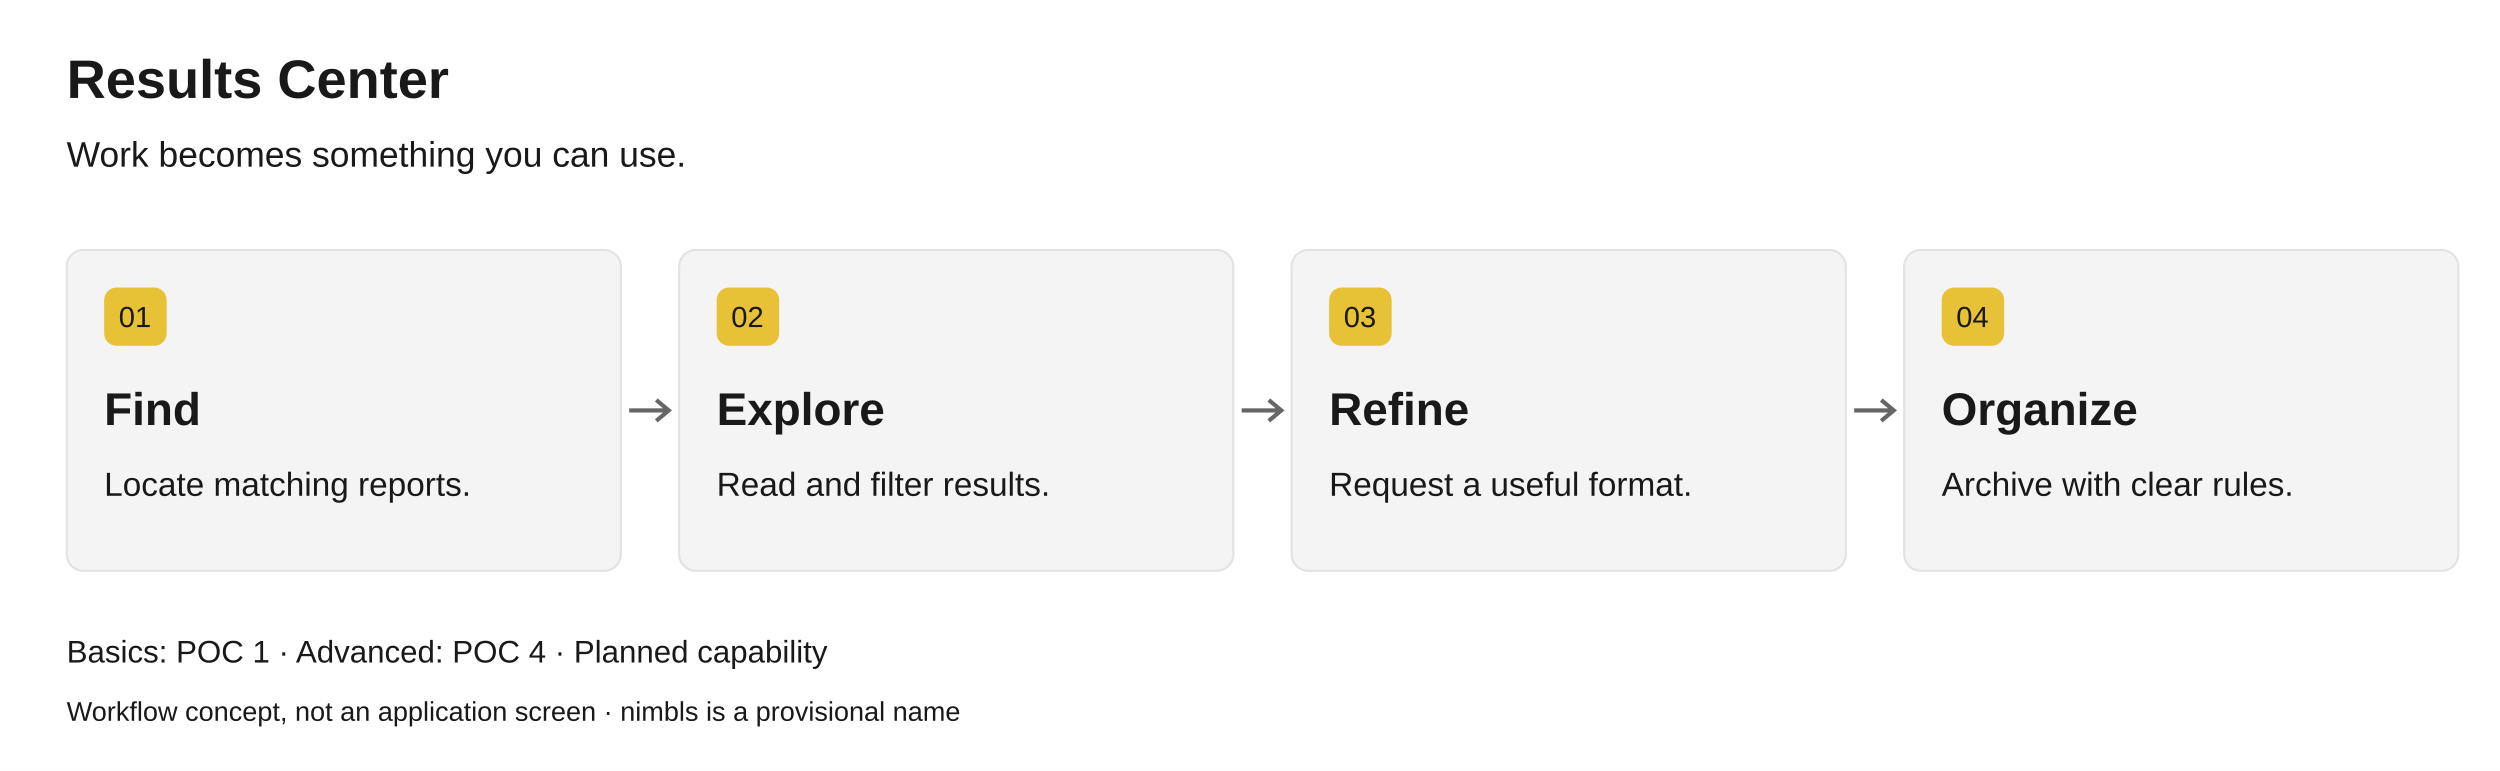
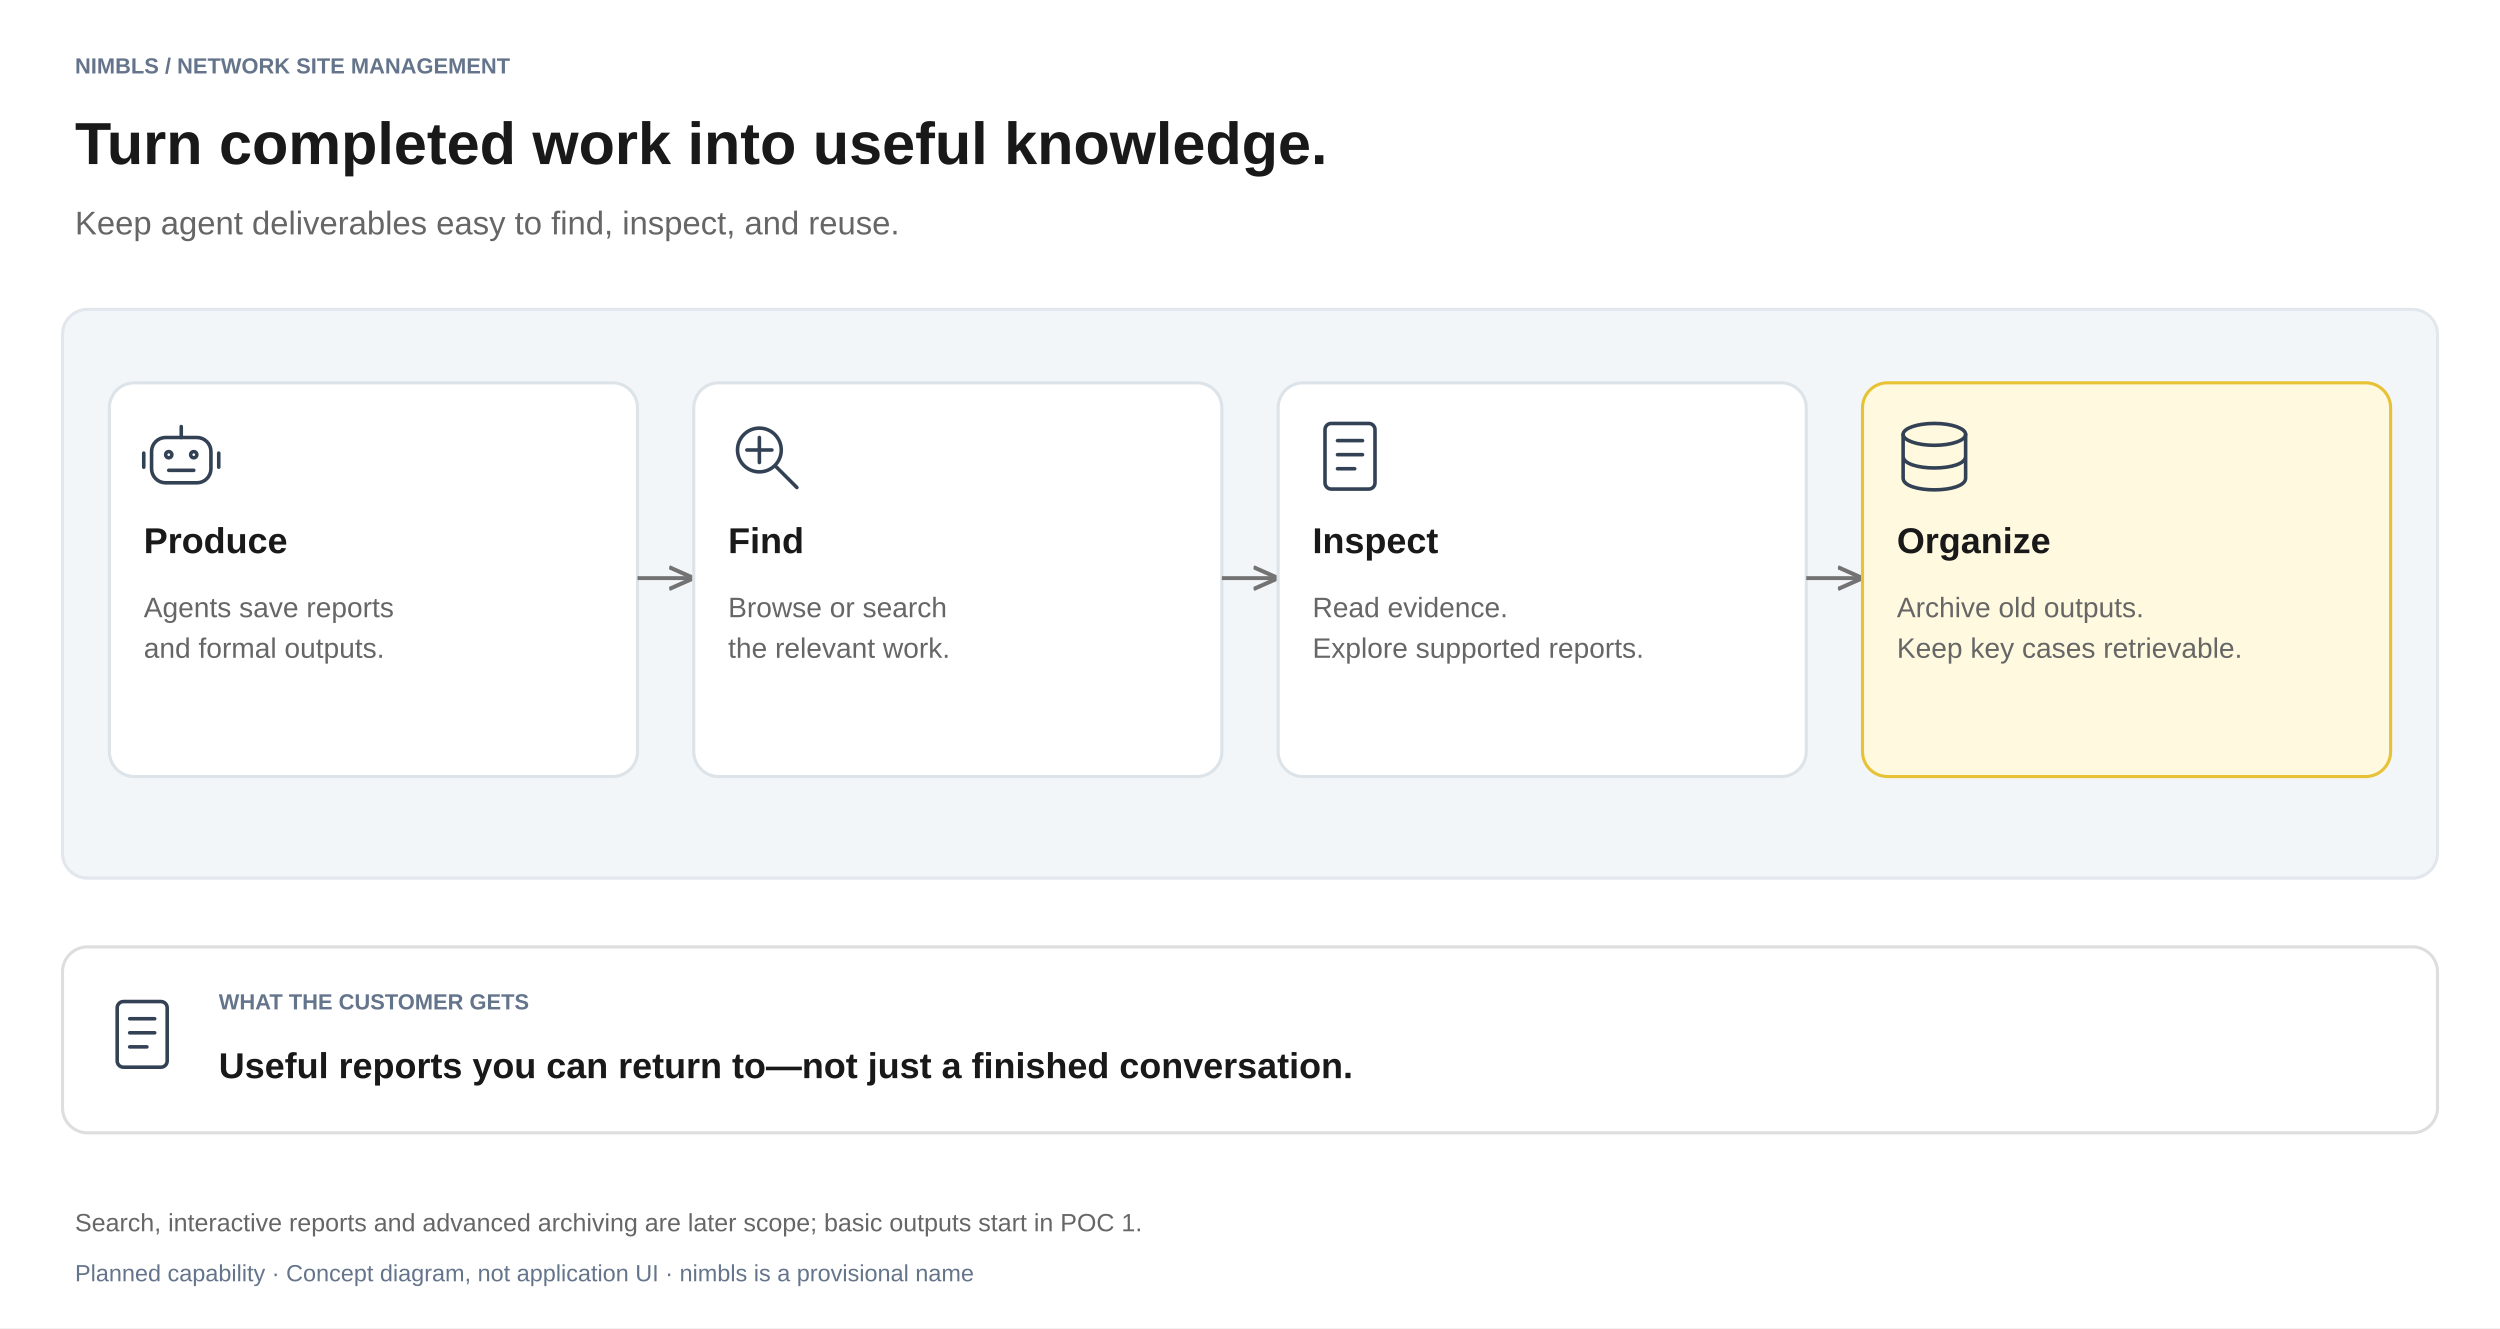
- <svg xmlns="http://www.w3.org/2000/svg" width="1200" height="370" viewBox="0 0 1200 370" role="img" aria-labelledby="title">
-   <style>text{font-family:Arial,sans-serif;fill:#191919}</style>
-   <rect width="1200" height="370" fill="#fff" />
-   <text x="32" y="47" font-size="26" font-weight="700">Results Center</text>
-   <text x="32" y="80" font-size="17" fill="#666">Work becomes something you can use.</text>
-   <rect x="32" y="120" width="266" height="154" rx="8" fill="#f4f4f4" stroke="#e2e2e2" />
-   <rect x="50" y="138" width="30" height="28" rx="6" fill="#e8c236" />
-   <text x="57" y="157" font-size="14">01</text>
-   <text x="50" y="204" font-size="22" font-weight="700">Find</text>
-   <text x="50" y="238" font-size="16">Locate matching reports.</text>
-   <path d="M302 197h19m-6-5 6 5-6 5" fill="none" stroke="#666" stroke-width="2" />
-   <rect x="326" y="120" width="266" height="154" rx="8" fill="#f4f4f4" stroke="#e2e2e2" />
-   <rect x="344" y="138" width="30" height="28" rx="6" fill="#e8c236" />
-   <text x="351" y="157" font-size="14">02</text>
-   <text x="344" y="204" font-size="22" font-weight="700">Explore</text>
-   <text x="344" y="238" font-size="16">Read and filter results.</text>
-   <path d="M596 197h19m-6-5 6 5-6 5" fill="none" stroke="#666" stroke-width="2" />
-   <rect x="620" y="120" width="266" height="154" rx="8" fill="#f4f4f4" stroke="#e2e2e2" />
-   <rect x="638" y="138" width="30" height="28" rx="6" fill="#e8c236" />
-   <text x="645" y="157" font-size="14">03</text>
-   <text x="638" y="204" font-size="22" font-weight="700">Refine</text>
-   <text x="638" y="238" font-size="16">Request a useful format.</text>
-   <path d="M890 197h19m-6-5 6 5-6 5" fill="none" stroke="#666" stroke-width="2" />
-   <rect x="914" y="120" width="266" height="154" rx="8" fill="#f4f4f4" stroke="#e2e2e2" />
-   <rect x="932" y="138" width="30" height="28" rx="6" fill="#e8c236" />
-   <text x="939" y="157" font-size="14">04</text>
-   <text x="932" y="204" font-size="22" font-weight="700">Organize</text>
-   <text x="932" y="238" font-size="16">Archive with clear rules.</text>
-   <text x="32" y="318" font-size="15">Basics: POC 1 · Advanced: POC 4 · Planned capability</text>
-   <text x="32" y="346" font-size="13" fill="#666">Workflow concept, not an application screen · nimbls is a provisional name</text>
+ <svg xmlns="http://www.w3.org/2000/svg" width="1600" height="850" viewBox="0 0 1600 850" role="img" aria-labelledby="title">
+   <defs>
+     <marker id="arrow" viewBox="0 0 10 10" refX="9" refY="5" markerWidth="7" markerHeight="7" orient="auto">
+       <path d="M0 1L9 5L0 9" fill="none" stroke="#737373" stroke-width="1.5" />
+     </marker>
+     <marker id="back" viewBox="0 0 10 10" refX="1" refY="5" markerWidth="7" markerHeight="7" orient="auto">
+       <path d="M9 1L1 5L9 9" fill="none" stroke="#737373" stroke-width="1.5" />
+     </marker>
+   </defs>
+   <rect width="1600" height="850" fill="white" />
+   <g font-family="Arial,Helvetica,sans-serif">
+     <text x="48" y="47" font-size="14" fill="#64748b" font-weight="700">NIMBLS / NETWORK SITE MANAGEMENT</text>
+     <text x="48" y="105" font-size="38" fill="#191919" font-weight="700">Turn completed work into useful knowledge.</text>
+     <text x="48" y="150" font-size="21" fill="#666" font-weight="400">Keep agent deliverables easy to find, inspect, and reuse.</text>
+     <rect x="40" y="198" width="1520" height="364" rx="16" fill="#f3f6f9" stroke="#e1e7ed" stroke-width="2" />
+     <rect x="70.0" y="245" width="338.0" height="252" rx="16" fill="#fff" stroke="#dce3e9" stroke-width="2" />
+     <g transform="translate(92.0 268) scale(1)" fill="none" stroke="#334155" stroke-width="2.3" stroke-linecap="round" stroke-linejoin="round">
+       <rect x="5" y="12" width="38" height="29" rx="9" />
+       <path d="M24 5v7M0 22v9m48-9v9M16 33h16" />
+       <circle cx="16" cy="23" r="2" />
+       <circle cx="32" cy="23" r="2" />
+     </g>
+     <text x="92.0" y="354" font-size="23" fill="#191919" font-weight="700">Produce</text>
+     <text x="92.0" y="395" font-size="18" fill="#666" font-weight="400">Agents save reports</text>
+     <text x="92.0" y="421" font-size="18" fill="#666" font-weight="400">and formal outputs.</text>
+     <path d="M408.0 370h36" fill="none" stroke="#737373" stroke-width="2.5" marker-end="url(#arrow)" />
+     <rect x="444.0" y="245" width="338.0" height="252" rx="16" fill="#fff" stroke="#dce3e9" stroke-width="2" />
+     <g transform="translate(466.0 268) scale(1)" fill="none" stroke="#334155" stroke-width="2.3" stroke-linecap="round" stroke-linejoin="round">
+       <circle cx="20" cy="20" r="14" />
+       <path d="m31 31 13 13M12 20h16m-8-8v16" />
+     </g>
+     <text x="466.0" y="354" font-size="23" fill="#191919" font-weight="700">Find</text>
+     <text x="466.0" y="395" font-size="18" fill="#666" font-weight="400">Browse or search</text>
+     <text x="466.0" y="421" font-size="18" fill="#666" font-weight="400">the relevant work.</text>
+     <path d="M782.0 370h36" fill="none" stroke="#737373" stroke-width="2.5" marker-end="url(#arrow)" />
+     <rect x="818.0" y="245" width="338.0" height="252" rx="16" fill="#fff" stroke="#dce3e9" stroke-width="2" />
+     <g transform="translate(840.0 268) scale(1)" fill="none" stroke="#334155" stroke-width="2.3" stroke-linecap="round" stroke-linejoin="round">
+       <rect x="8" y="3" width="32" height="42" rx="4" />
+       <path d="M16 14h16M16 23h16M16 32h11" />
+     </g>
+     <text x="840.0" y="354" font-size="23" fill="#191919" font-weight="700">Inspect</text>
+     <text x="840.0" y="395" font-size="18" fill="#666" font-weight="400">Read evidence.</text>
+     <text x="840.0" y="421" font-size="18" fill="#666" font-weight="400">Explore supported reports.</text>
+     <path d="M1156.0 370h36" fill="none" stroke="#737373" stroke-width="2.5" marker-end="url(#arrow)" />
+     <rect x="1192.0" y="245" width="338.0" height="252" rx="16" fill="#fff9df" stroke="#e8c236" stroke-width="2" />
+     <g transform="translate(1214.0 268) scale(1)" fill="none" stroke="#334155" stroke-width="2.3" stroke-linecap="round" stroke-linejoin="round">
+       <ellipse cx="24" cy="10" rx="20" ry="7" />
+       <path d="M4 10v28c0 10 40 10 40 0V10M4 24c0 10 40 10 40 0" />
+     </g>
+     <text x="1214.0" y="354" font-size="23" fill="#191919" font-weight="700">Organize</text>
+     <text x="1214.0" y="395" font-size="18" fill="#666" font-weight="400">Archive old outputs.</text>
+     <text x="1214.0" y="421" font-size="18" fill="#666" font-weight="400">Keep key cases retrievable.</text>
+     <rect x="40" y="606" width="1520" height="119" rx="16" fill="#fff" stroke="#dedede" stroke-width="2" />
+     <g transform="translate(67 638) scale(1)" fill="none" stroke="#334155" stroke-width="2.3" stroke-linecap="round" stroke-linejoin="round">
+       <rect x="8" y="3" width="32" height="42" rx="4" />
+       <path d="M16 14h16M16 23h16M16 32h11" />
+     </g>
+     <text x="140" y="646" font-size="14" fill="#64748b" font-weight="700">WHAT THE CUSTOMER GETS</text>
+     <text x="140" y="690" font-size="23" fill="#191919" font-weight="700">Useful reports you can return to—not just a finished conversation.</text>
+     <text x="48" y="788" font-size="16" fill="#666" font-weight="400">Search, interactive reports and advanced archiving are later scope; basic outputs start in POC 1.</text>
+     <text x="48" y="820" font-size="15" fill="#64748b" font-weight="400">Planned capability · Concept diagram, not application UI · nimbls is a provisional name</text>
+   </g>
</svg>
